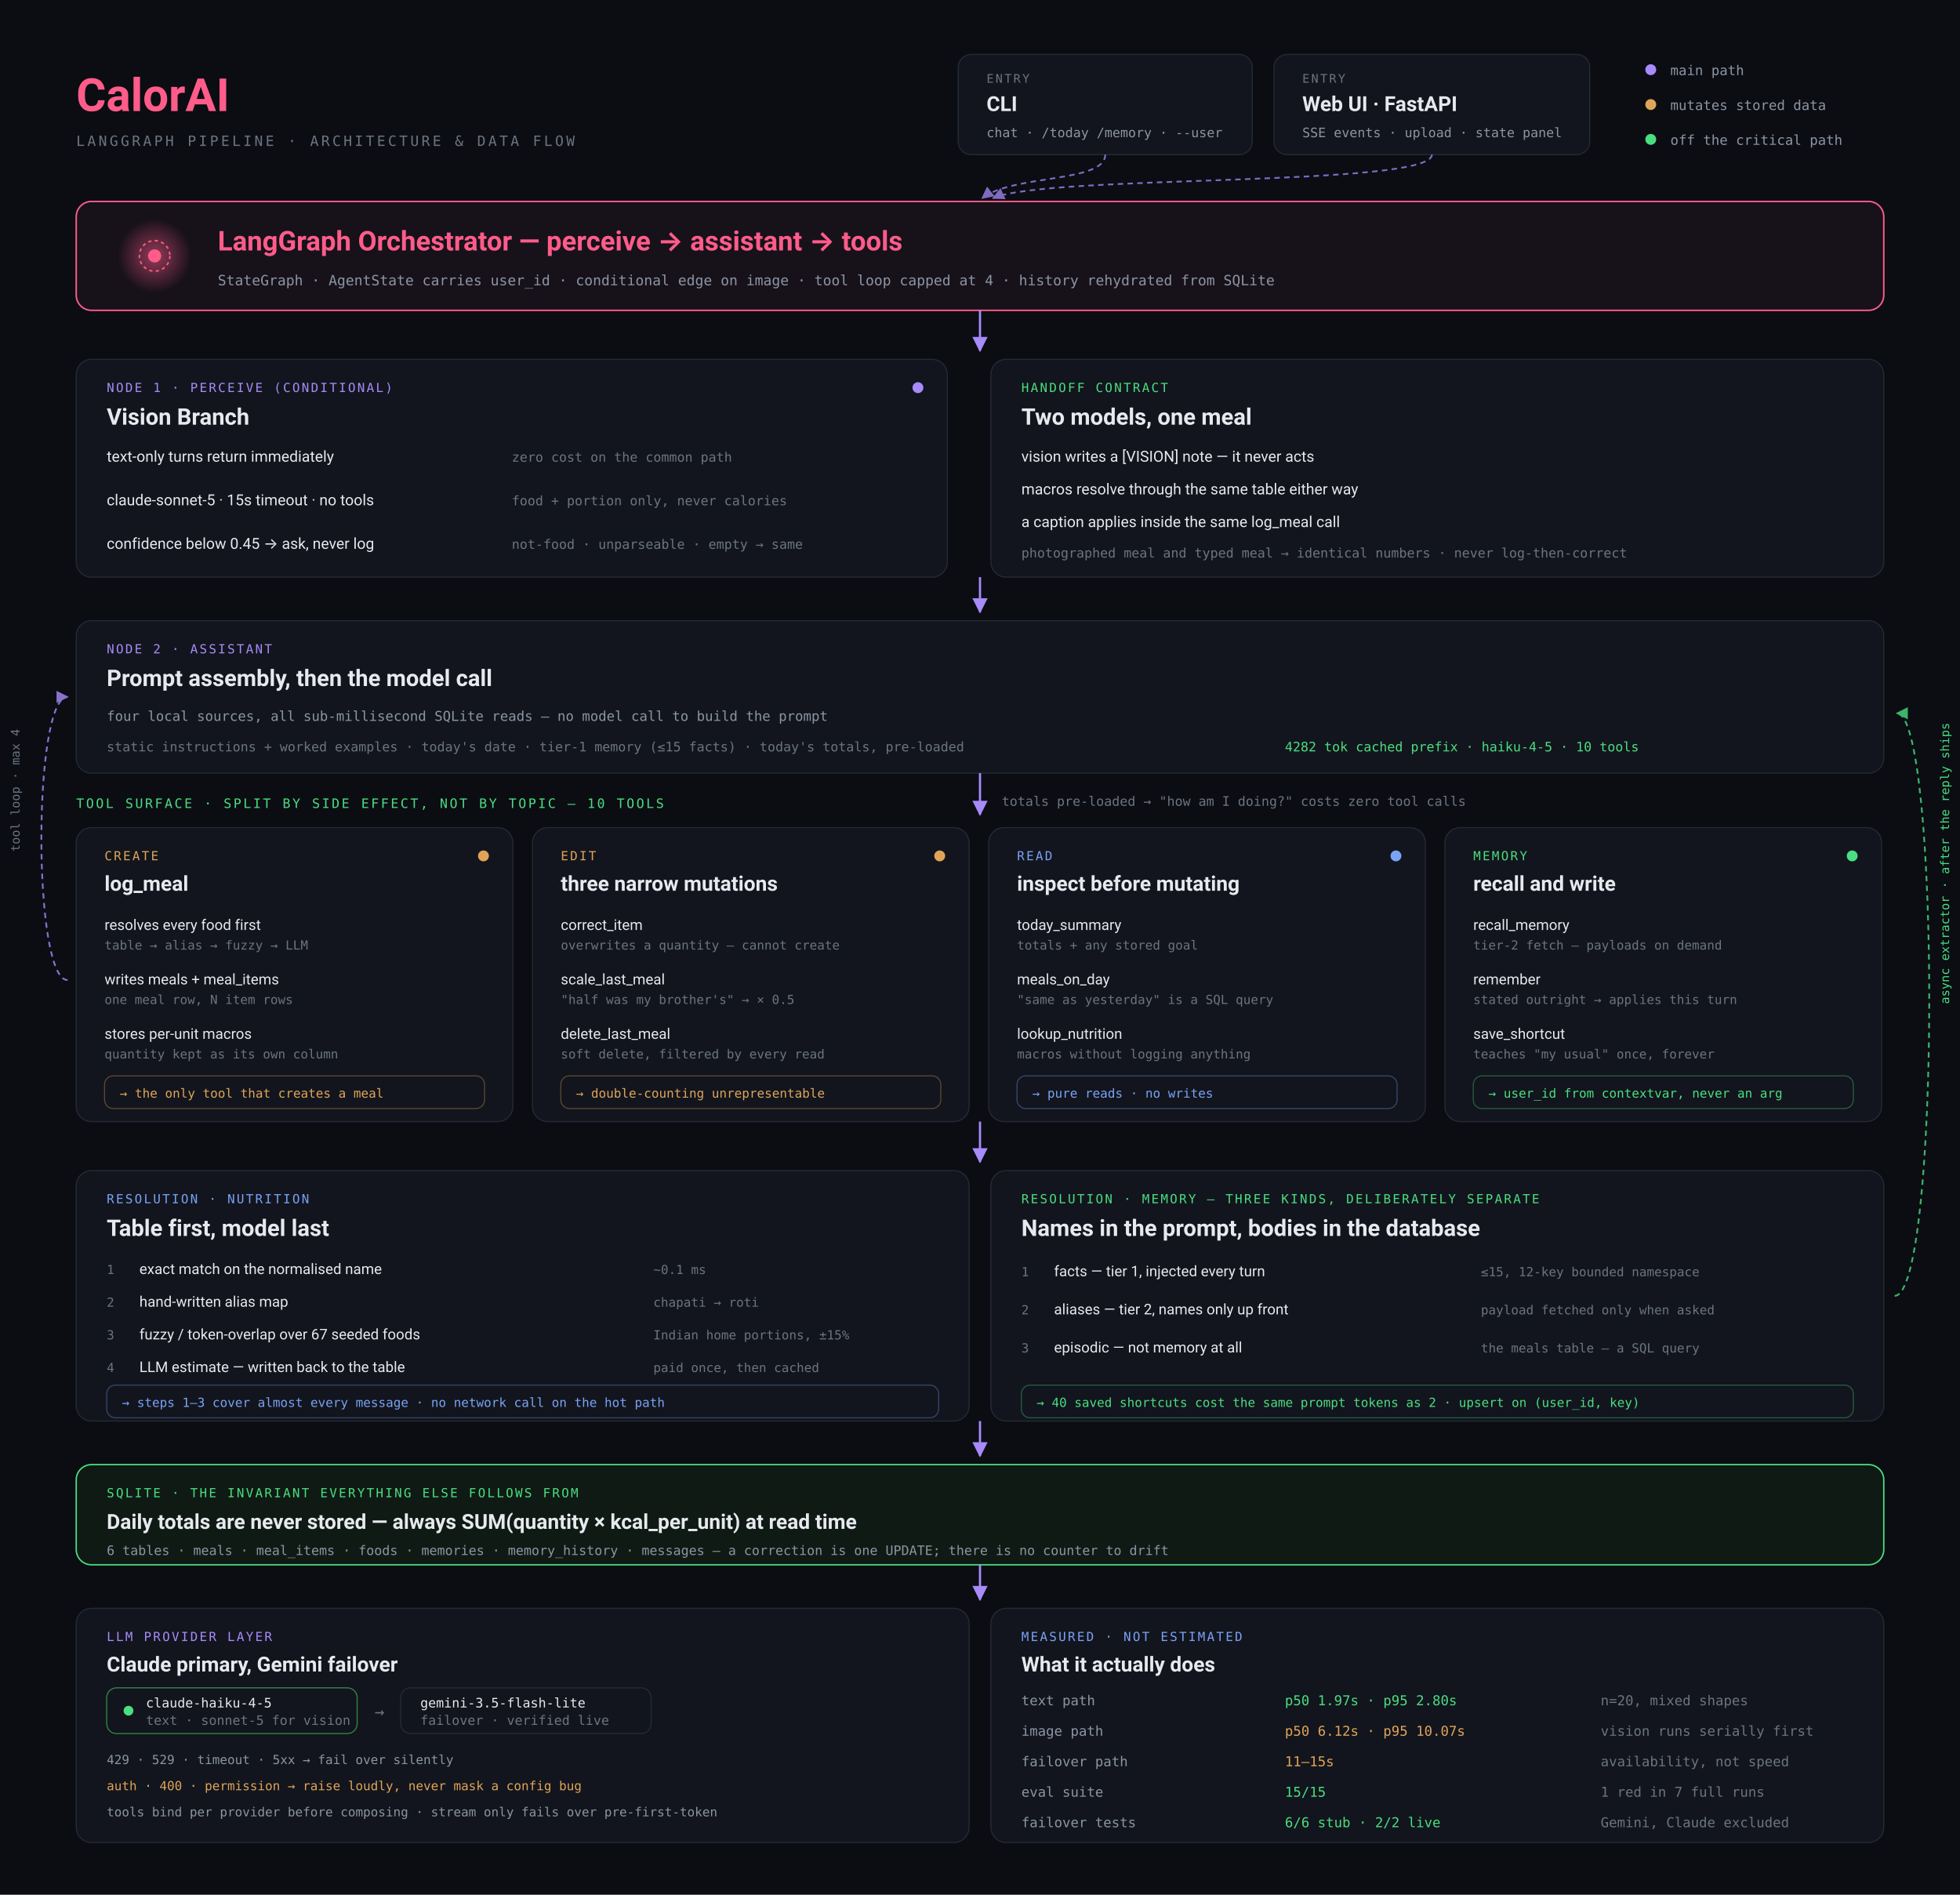
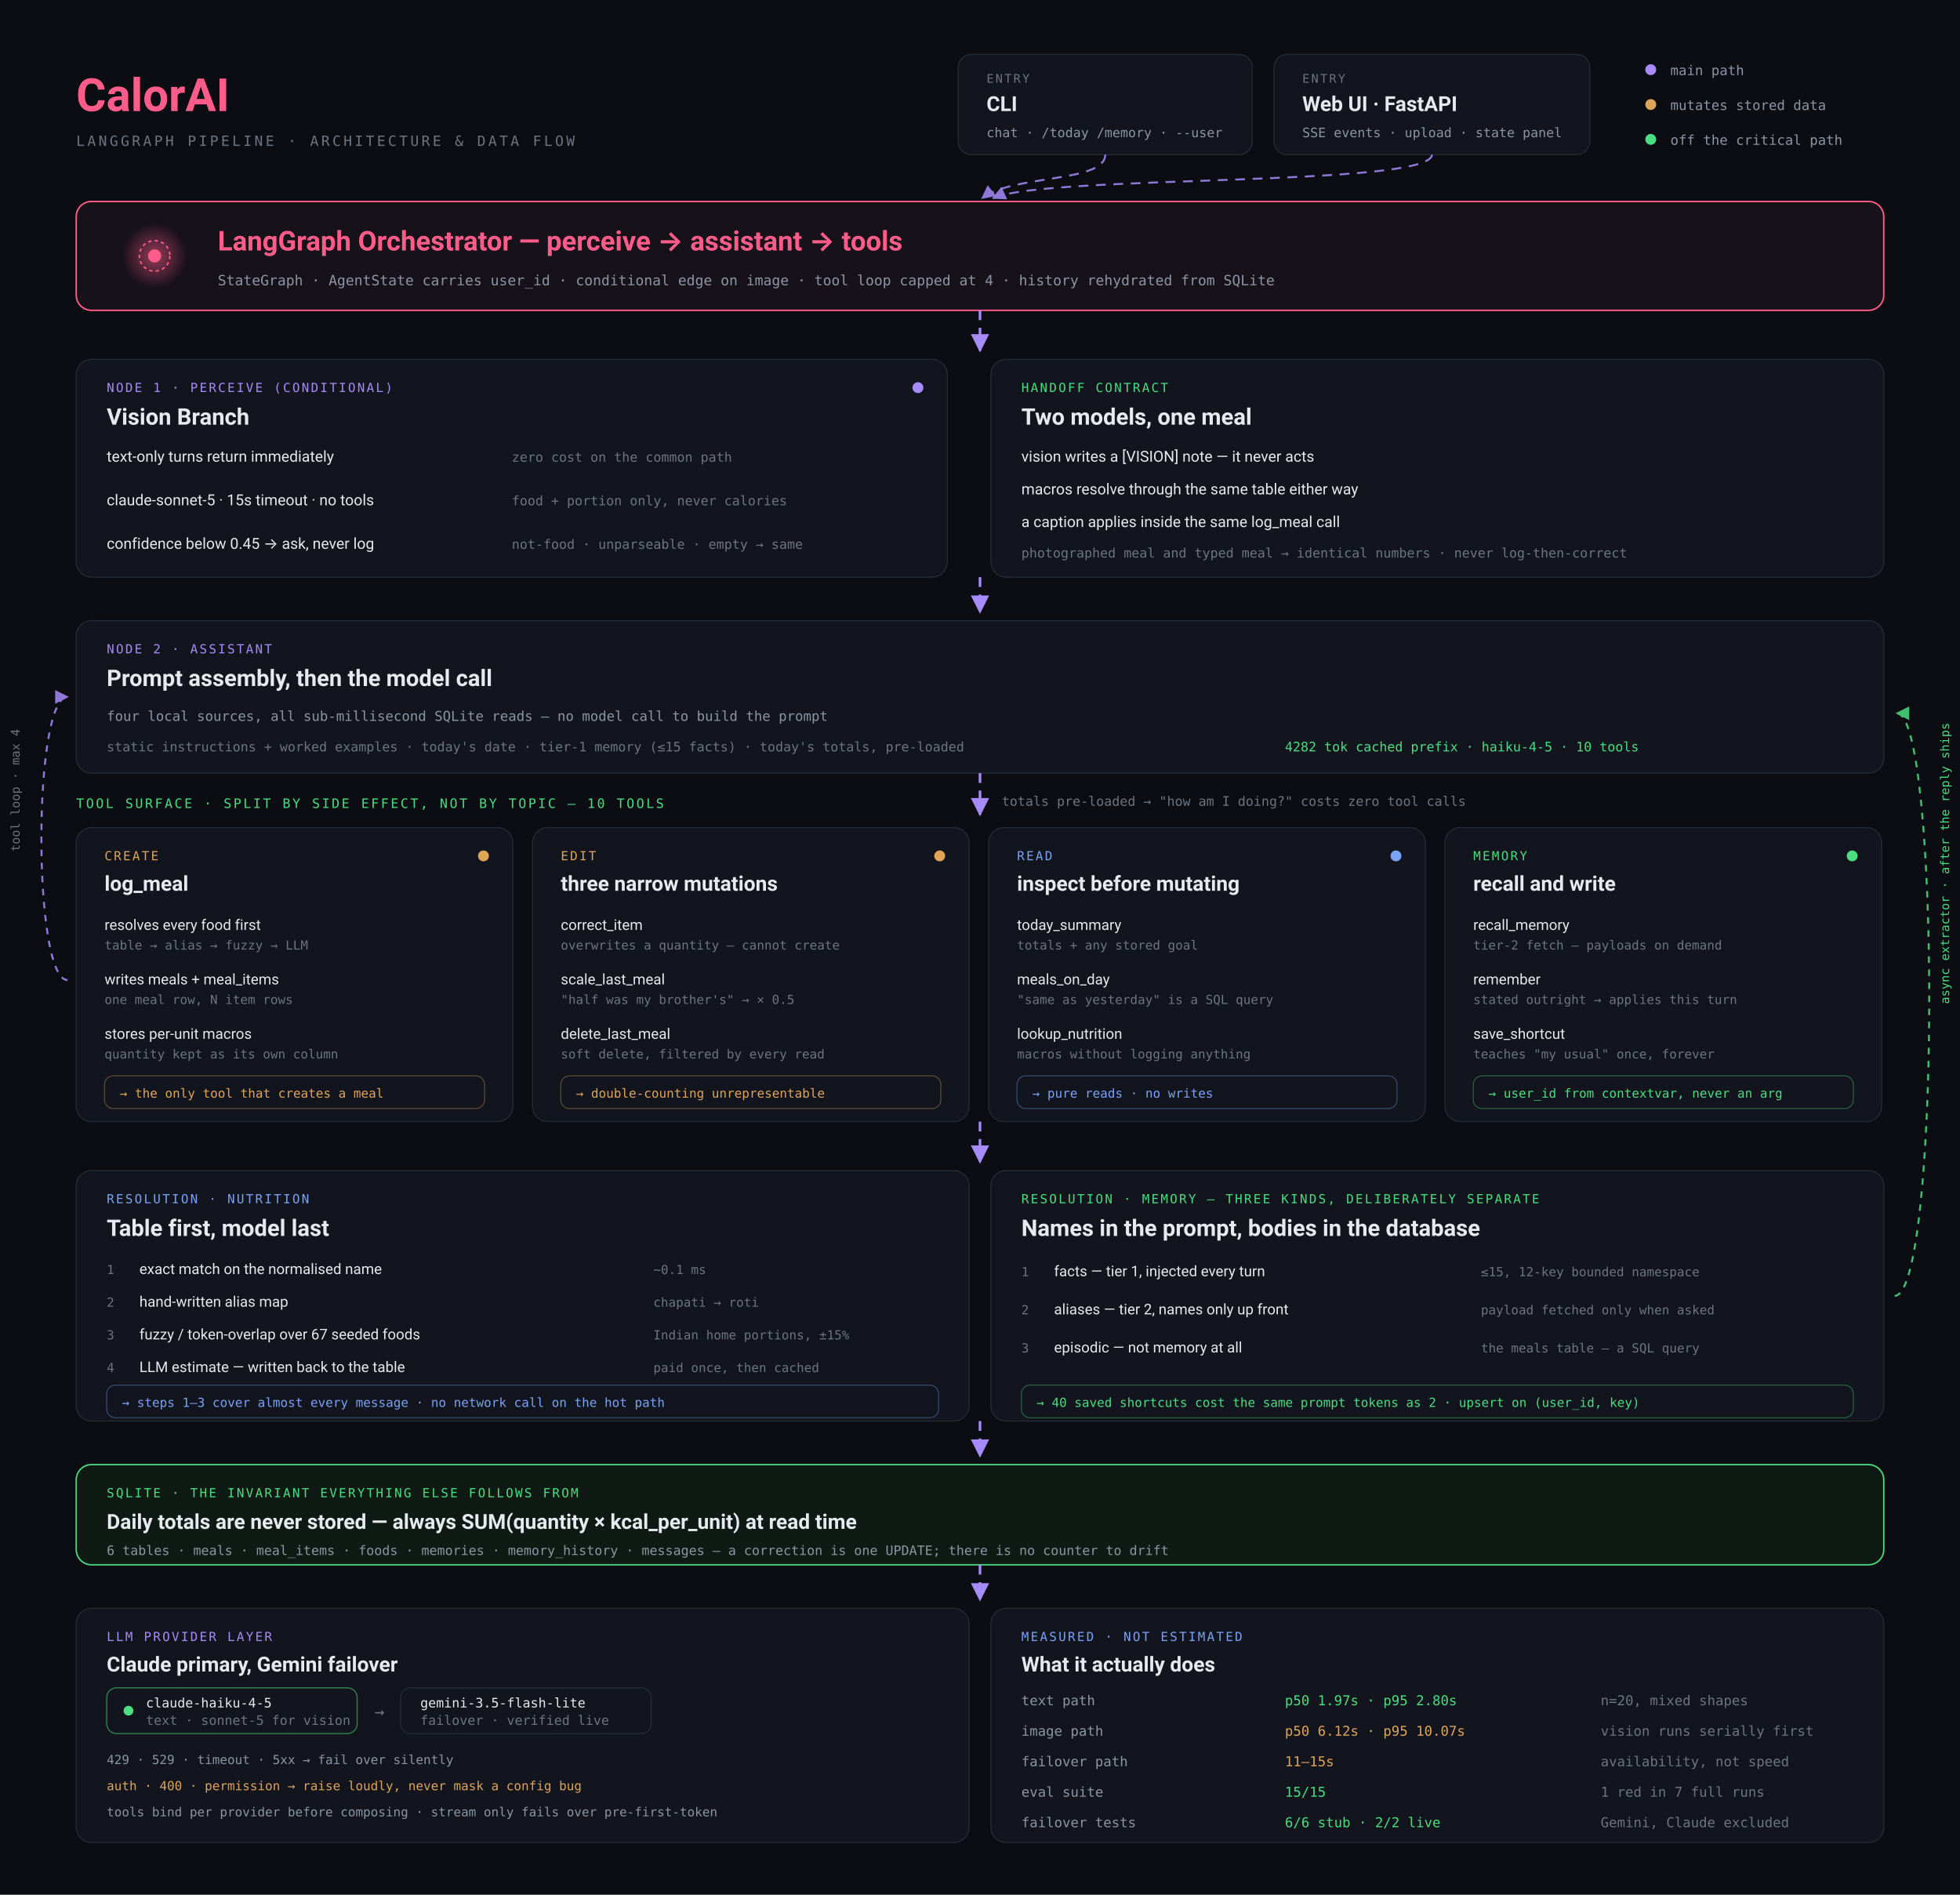
- <svg xmlns="http://www.w3.org/2000/svg" viewBox="0 0 1800 1740" width="1800" height="1740" role="img" aria-label="CalorAI system architecture diagram">
+ <svg xmlns="http://www.w3.org/2000/svg" xmlns:xlink="http://www.w3.org/1999/xlink" viewBox="0 0 1800 1740" width="1800" height="1740" role="img" aria-label="CalorAI system architecture and data flow">
+   <style>
+   @keyframes flowdash { to { stroke-dashoffset: -32; } }
+   @keyframes lit      { 0%, 100% { opacity: 0 } 5% { opacity: .9 } 13% { opacity: .9 } 21% { opacity: 0 } }
+   @keyframes corepulse{ 0%, 100% { r: 30; opacity: .45 } 50% { opacity: .9; r: 38 } }
+   @keyframes ringspin { to { transform: rotate(360deg); } }
+ 
+   .flow  { stroke-dasharray: 9 7; animation: flowdash 1.05s linear infinite; }
+   .flow2 { stroke-dasharray: 6 6; animation: flowdash 1.5s linear infinite; }
+   .lit   { animation: lit 9s ease-in-out infinite; }
+   .core  { animation: corepulse 2.6s ease-in-out infinite; }
+   .ring  { transform-origin: 142px 235px; animation: ringspin 14s linear infinite; }
+ 
+   .d1 { animation-delay: 0s }    .d2 { animation-delay: .75s }  .d3 { animation-delay: 1.5s }
+   .d4 { animation-delay: 2.25s } .d5 { animation-delay: 3s }    .d6 { animation-delay: 3.75s }
+   .d7 { animation-delay: 4.5s }  .d8 { animation-delay: 5.25s } .d9 { animation-delay: 6s }
+ 
+   @media (prefers-reduced-motion: reduce) {
+     .flow, .flow2, .lit, .core, .ring { animation: none; }
+     .lit { opacity: 0; }
+   }
+ </style>
  <defs>
    <marker id="ap" viewBox="0 0 10 10" refX="9" refY="5" markerWidth="7" markerHeight="7" orient="auto-start-reverse">
      <path d="M 0 0 L 10 5 L 0 10 z" fill="#a78bfa" />
    </marker>
    <marker id="ag" viewBox="0 0 10 10" refX="9" refY="5" markerWidth="7" markerHeight="7" orient="auto-start-reverse">
      <path d="M 0 0 L 10 5 L 0 10 z" fill="#4ade80" />
    </marker>
-     <marker id="ab" viewBox="0 0 10 10" refX="9" refY="5" markerWidth="7" markerHeight="7" orient="auto-start-reverse">
-       <path d="M 0 0 L 10 5 L 0 10 z" fill="#7aa2f7" />
-     </marker>
    <radialGradient id="glow">
      <stop offset="0%" stop-color="#ff5c8a" stop-opacity="0.55" />
      <stop offset="100%" stop-color="#ff5c8a" stop-opacity="0" />
    </radialGradient>
  </defs>
  <rect width="1800" height="1740" fill="#0b0d13" />
  <g font-family="-apple-system, BlinkMacSystemFont, 'Segoe UI', Roboto, sans-serif">
    <text x="70" y="102" font-size="42" font-weight="700" fill="#ff5c8a">CalorAI</text>
  </g>
  <g font-family="ui-monospace, SFMono-Regular, Menlo, Consolas, monospace">
    <text x="70" y="134" font-size="13" letter-spacing="2.4" fill="#6b7480">LANGGRAPH PIPELINE · ARCHITECTURE &amp; DATA FLOW</text>
  </g>
  <rect x="880" y="50" width="270" height="92" rx="12" fill="#12151d" stroke="#242a35" />
+   <rect class="lit d1" x="880" y="50" width="270" height="92" rx="12" fill="none" stroke="#a78bfa" stroke-width="1.8" opacity="0" />
  <g font-family="ui-monospace, SFMono-Regular, Menlo, Consolas, monospace">
    <text x="906" y="76" font-size="11" letter-spacing="1.6" fill="#6b7480">ENTRY</text>
  </g>
  <g font-family="-apple-system, BlinkMacSystemFont, 'Segoe UI', Roboto, sans-serif">
    <text x="906" y="102" font-size="19" font-weight="600" fill="#e6e9ee">CLI</text>
  </g>
  <g font-family="ui-monospace, SFMono-Regular, Menlo, Consolas, monospace">
    <text x="906" y="126" font-size="12" fill="#8b95a3">chat · /today /memory · --user</text>
  </g>
  <rect x="1170" y="50" width="290" height="92" rx="12" fill="#12151d" stroke="#242a35" />
+   <rect class="lit d1" x="1170" y="50" width="290" height="92" rx="12" fill="none" stroke="#a78bfa" stroke-width="1.8" opacity="0" />
  <g font-family="ui-monospace, SFMono-Regular, Menlo, Consolas, monospace">
    <text x="1196" y="76" font-size="11" letter-spacing="1.6" fill="#6b7480">ENTRY</text>
  </g>
  <g font-family="-apple-system, BlinkMacSystemFont, 'Segoe UI', Roboto, sans-serif">
    <text x="1196" y="102" font-size="19" font-weight="600" fill="#e6e9ee">Web UI · FastAPI</text>
  </g>
  <g font-family="ui-monospace, SFMono-Regular, Menlo, Consolas, monospace">
    <text x="1196" y="126" font-size="12" fill="#8b95a3">SSE events · upload · state panel</text>
  </g>
  <g font-family="ui-monospace, SFMono-Regular, Menlo, Consolas, monospace" font-size="12.5">
    <circle cx="1516" cy="64" r="5" fill="#a78bfa" />
    <text x="1534" y="69" fill="#8b95a3">main path</text>
    <circle cx="1516" cy="96" r="5" fill="#e0a458" />
    <text x="1534" y="101" fill="#8b95a3">mutates stored data</text>
    <circle cx="1516" cy="128" r="5" fill="#4ade80" />
    <text x="1534" y="133" fill="#8b95a3">off the critical path</text>
  </g>
-   <path d="M 1015 142 C 1015 168, 930 160, 902 182" stroke="#a78bfa" stroke-width="1.6" fill="none" stroke-dasharray="5 4" marker-end="url(#ap)" opacity="0.75" />
-   <path d="M 1315 142 C 1315 172, 960 160, 912 182" stroke="#a78bfa" stroke-width="1.6" fill="none" stroke-dasharray="5 4" marker-end="url(#ap)" opacity="0.75" />
+   <path id="pe1" d="M 1015 142 C 1015 168, 930 160, 902 182" stroke="#a78bfa" stroke-width="1.8" fill="none" class="flow" marker-end="url(#ap)" opacity="0.85" />
+   <path id="pe2" d="M 1315 142 C 1315 172, 960 160, 912 182" stroke="#a78bfa" stroke-width="1.8" fill="none" class="flow" marker-end="url(#ap)" opacity="0.85" />
+   <circle r="4.5" fill="#c4b5fd" opacity="0">
+     <animateMotion dur="9s" repeatCount="indefinite" keyPoints="0;1;1" keyTimes="0;0.09;1" calcMode="linear">
+       <mpath href="#pe2" xlink:href="#pe2" />
+     </animateMotion>
+     <animate attributeName="opacity" dur="9s" repeatCount="indefinite" values="0;1;1;0;0" keyTimes="0;0.02;0.08;0.1;1" />
+   </circle>
  <rect x="70" y="185" width="1660" height="100" rx="14" fill="#17111a" stroke="#ff5c8a" stroke-width="1.4" />
-   <circle cx="142" cy="235" r="34" fill="url(#glow)" />
-   <circle cx="142" cy="235" r="14" fill="none" stroke="#ff5c8a" stroke-width="1.4" stroke-dasharray="3 3" />
+   <rect class="lit d2" x="70" y="185" width="1660" height="100" rx="14" fill="none" stroke="#ff5c8a" stroke-width="2.6" opacity="0" />
+   <circle class="core" cx="142" cy="235" r="30" fill="url(#glow)" />
+   <circle class="ring" cx="142" cy="235" r="14" fill="none" stroke="#ff5c8a" stroke-width="1.4" stroke-dasharray="3 3" />
  <circle cx="142" cy="235" r="6" fill="#ff5c8a" />
  <g font-family="-apple-system, BlinkMacSystemFont, 'Segoe UI', Roboto, sans-serif">
    <text x="200" y="230" font-size="25" font-weight="700" fill="#ff5c8a">LangGraph Orchestrator — perceive → assistant → tools</text>
  </g>
  <g font-family="ui-monospace, SFMono-Regular, Menlo, Consolas, monospace">
    <text x="200" y="262" font-size="13" fill="#8b95a3">StateGraph · AgentState carries user_id · conditional edge on image · tool loop capped at 4 · history rehydrated from SQLite</text>
  </g>
-   <path d="M 900 285 L 900 322" stroke="#a78bfa" stroke-width="2" fill="none" marker-end="url(#ap)" />
+   <path d="M 900 285 L 900 322" stroke="#a78bfa" stroke-width="2.4" fill="none" class="flow" marker-end="url(#ap)" />
  <rect x="70" y="330" width="800" height="200" rx="14" fill="#12151d" stroke="#242a35" />
+   <rect class="lit d3" x="70" y="330" width="800" height="200" rx="14" fill="none" stroke="#a78bfa" stroke-width="2" opacity="0" />
  <circle cx="843" cy="356" r="5" fill="#a78bfa" />
  <g font-family="ui-monospace, SFMono-Regular, Menlo, Consolas, monospace">
    <text x="98" y="360" font-size="11.5" letter-spacing="1.6" fill="#a78bfa">NODE 1 · PERCEIVE  (CONDITIONAL)</text>
  </g>
  <g font-family="-apple-system, BlinkMacSystemFont, 'Segoe UI', Roboto, sans-serif">
    <text x="98" y="390" font-size="21" font-weight="600" fill="#e6e9ee">Vision Branch</text>
  </g>
  <g font-family="-apple-system, BlinkMacSystemFont, 'Segoe UI', Roboto, sans-serif" font-size="14" fill="#e6e9ee">
    <text x="98" y="424">text-only turns return immediately</text>
    <text x="98" y="464">claude-sonnet-5 · 15s timeout · no tools</text>
    <text x="98" y="504">confidence below 0.45 → ask, never log</text>
  </g>
  <g font-family="ui-monospace, SFMono-Regular, Menlo, Consolas, monospace" font-size="12" fill="#6b7480">
    <text x="470" y="424">zero cost on the common path</text>
    <text x="470" y="464">food + portion only, never calories</text>
    <text x="470" y="504">not-food · unparseable · empty → same</text>
  </g>
  <rect x="910" y="330" width="820" height="200" rx="14" fill="#12151d" stroke="#242a35" />
+   <rect class="lit d3" x="910" y="330" width="820" height="200" rx="14" fill="none" stroke="#4ade80" stroke-width="2" opacity="0" />
  <g font-family="ui-monospace, SFMono-Regular, Menlo, Consolas, monospace">
    <text x="938" y="360" font-size="11.5" letter-spacing="1.6" fill="#4ade80">HANDOFF CONTRACT</text>
  </g>
  <g font-family="-apple-system, BlinkMacSystemFont, 'Segoe UI', Roboto, sans-serif">
    <text x="938" y="390" font-size="21" font-weight="600" fill="#e6e9ee">Two models, one meal</text>
  </g>
  <g font-family="-apple-system, BlinkMacSystemFont, 'Segoe UI', Roboto, sans-serif" font-size="14" fill="#e6e9ee">
    <text x="938" y="424">vision writes a [VISION] note — it never acts</text>
    <text x="938" y="454">macros resolve through the same table either way</text>
    <text x="938" y="484">a caption applies inside the same log_meal call</text>
  </g>
  <g font-family="ui-monospace, SFMono-Regular, Menlo, Consolas, monospace" font-size="12" fill="#6b7480">
    <text x="938" y="512">photographed meal and typed meal → identical numbers · never log-then-correct</text>
  </g>
-   <path d="M 900 530 L 900 562" stroke="#a78bfa" stroke-width="2" fill="none" marker-end="url(#ap)" />
+   <path d="M 900 530 L 900 562" stroke="#a78bfa" stroke-width="2.4" fill="none" class="flow" marker-end="url(#ap)" />
  <rect x="70" y="570" width="1660" height="140" rx="14" fill="#12151d" stroke="#242a35" />
+   <rect class="lit d4" x="70" y="570" width="1660" height="140" rx="14" fill="none" stroke="#a78bfa" stroke-width="2" opacity="0" />
  <g font-family="ui-monospace, SFMono-Regular, Menlo, Consolas, monospace">
    <text x="98" y="600" font-size="11.5" letter-spacing="1.6" fill="#a78bfa">NODE 2 · ASSISTANT</text>
  </g>
  <g font-family="-apple-system, BlinkMacSystemFont, 'Segoe UI', Roboto, sans-serif">
    <text x="98" y="630" font-size="21" font-weight="600" fill="#e6e9ee">Prompt assembly, then the model call</text>
  </g>
  <g font-family="ui-monospace, SFMono-Regular, Menlo, Consolas, monospace" font-size="12.5" fill="#8b95a3">
    <text x="98" y="662">four local sources, all sub-millisecond SQLite reads — no model call to build the prompt</text>
  </g>
  <g font-family="ui-monospace, SFMono-Regular, Menlo, Consolas, monospace" font-size="12" fill="#6b7480">
    <text x="98" y="690">static instructions + worked examples  ·  today's date  ·  tier-1 memory (≤15 facts)  ·  today's totals, pre-loaded</text>
    <text x="1180" y="690" fill="#4ade80">4282 tok cached prefix · haiku-4-5 · 10 tools</text>
  </g>
-   <path d="M 900 710 L 900 748" stroke="#a78bfa" stroke-width="2" fill="none" marker-end="url(#ap)" />
+   <path d="M 900 710 L 900 748" stroke="#a78bfa" stroke-width="2.4" fill="none" class="flow" marker-end="url(#ap)" />
  <g font-family="ui-monospace, SFMono-Regular, Menlo, Consolas, monospace">
    <text x="920" y="740" font-size="12" fill="#6b7480">totals pre-loaded → "how am I doing?" costs zero tool calls</text>
  </g>
-   <path d="M 62 900 C 30 900, 30 640, 62 640" stroke="#a78bfa" stroke-width="1.6" fill="none" stroke-dasharray="5 4" marker-end="url(#ap)" opacity="0.8" />
+   <path id="ploop" d="M 62 900 C 30 900, 30 640, 62 640" stroke="#a78bfa" stroke-width="1.8" fill="none" class="flow2" marker-end="url(#ap)" opacity="0.85" />
+   <circle r="4" fill="#c4b5fd" opacity="0">
+     <animateMotion dur="9s" repeatCount="indefinite" keyPoints="0;1;1" keyTimes="0;0.11;1" calcMode="linear">
+       <mpath href="#ploop" xlink:href="#ploop" />
+     </animateMotion>
+     <animate attributeName="opacity" dur="9s" repeatCount="indefinite" values="0;0;1;1;0;0" keyTimes="0;0.42;0.45;0.53;0.55;1" />
+   </circle>
  <g font-family="ui-monospace, SFMono-Regular, Menlo, Consolas, monospace">
    <text x="18" y="782" font-size="11" fill="#6b7480" transform="rotate(-90 18 782)">tool loop · max 4</text>
  </g>
  <g font-family="ui-monospace, SFMono-Regular, Menlo, Consolas, monospace">
    <text x="70" y="742" font-size="12" letter-spacing="1.8" fill="#4ade80">TOOL SURFACE · SPLIT BY SIDE EFFECT, NOT BY TOPIC — 10 TOOLS</text>
  </g>
  <rect x="70" y="760" width="401" height="270" rx="14" fill="#12151d" stroke="#242a35" />
+   <rect class="lit d5" x="70" y="760" width="401" height="270" rx="14" fill="none" stroke="#e0a458" stroke-width="2" opacity="0" />
  <circle cx="444" cy="786" r="5" fill="#e0a458" />
  <g font-family="ui-monospace, SFMono-Regular, Menlo, Consolas, monospace">
    <text x="96" y="790" font-size="11.5" letter-spacing="1.6" fill="#e0a458">CREATE</text>
  </g>
  <g font-family="-apple-system, BlinkMacSystemFont, 'Segoe UI', Roboto, sans-serif">
    <text x="96" y="818" font-size="19" font-weight="600" fill="#e6e9ee">log_meal</text>
  </g>
  <g font-family="-apple-system, BlinkMacSystemFont, 'Segoe UI', Roboto, sans-serif" font-size="13.5" fill="#e6e9ee">
    <text x="96" y="854">resolves every food first</text>
    <text x="96" y="904">writes meals + meal_items</text>
    <text x="96" y="954">stores per-unit macros</text>
  </g>
  <g font-family="ui-monospace, SFMono-Regular, Menlo, Consolas, monospace" font-size="11.5" fill="#6b7480">
    <text x="96" y="872">table → alias → fuzzy → LLM</text>
    <text x="96" y="922">one meal row, N item rows</text>
    <text x="96" y="972">quantity kept as its own column</text>
  </g>
  <rect x="96" y="988" width="349" height="30" rx="8" fill="none" stroke="#e0a458" stroke-opacity="0.35" />
  <g font-family="ui-monospace, SFMono-Regular, Menlo, Consolas, monospace">
    <text x="110" y="1008" font-size="11.5" fill="#e0a458">→ the only tool that creates a meal</text>
  </g>
  <rect x="489" y="760" width="401" height="270" rx="14" fill="#12151d" stroke="#242a35" />
+   <rect class="lit d5" x="489" y="760" width="401" height="270" rx="14" fill="none" stroke="#e0a458" stroke-width="2" opacity="0" />
  <circle cx="863" cy="786" r="5" fill="#e0a458" />
  <g font-family="ui-monospace, SFMono-Regular, Menlo, Consolas, monospace">
    <text x="515" y="790" font-size="11.5" letter-spacing="1.6" fill="#e0a458">EDIT</text>
  </g>
  <g font-family="-apple-system, BlinkMacSystemFont, 'Segoe UI', Roboto, sans-serif">
    <text x="515" y="818" font-size="19" font-weight="600" fill="#e6e9ee">three narrow mutations</text>
  </g>
  <g font-family="-apple-system, BlinkMacSystemFont, 'Segoe UI', Roboto, sans-serif" font-size="13.5" fill="#e6e9ee">
    <text x="515" y="854">correct_item</text>
    <text x="515" y="904">scale_last_meal</text>
    <text x="515" y="954">delete_last_meal</text>
  </g>
  <g font-family="ui-monospace, SFMono-Regular, Menlo, Consolas, monospace" font-size="11.5" fill="#6b7480">
    <text x="515" y="872">overwrites a quantity — cannot create</text>
    <text x="515" y="922">"half was my brother's" → × 0.5</text>
    <text x="515" y="972">soft delete, filtered by every read</text>
  </g>
  <rect x="515" y="988" width="349" height="30" rx="8" fill="none" stroke="#e0a458" stroke-opacity="0.35" />
  <g font-family="ui-monospace, SFMono-Regular, Menlo, Consolas, monospace">
    <text x="529" y="1008" font-size="11.5" fill="#e0a458">→ double-counting unrepresentable</text>
  </g>
  <rect x="908" y="760" width="401" height="270" rx="14" fill="#12151d" stroke="#242a35" />
+   <rect class="lit d5" x="908" y="760" width="401" height="270" rx="14" fill="none" stroke="#7aa2f7" stroke-width="2" opacity="0" />
  <circle cx="1282" cy="786" r="5" fill="#7aa2f7" />
  <g font-family="ui-monospace, SFMono-Regular, Menlo, Consolas, monospace">
    <text x="934" y="790" font-size="11.5" letter-spacing="1.6" fill="#7aa2f7">READ</text>
  </g>
  <g font-family="-apple-system, BlinkMacSystemFont, 'Segoe UI', Roboto, sans-serif">
    <text x="934" y="818" font-size="19" font-weight="600" fill="#e6e9ee">inspect before mutating</text>
  </g>
  <g font-family="-apple-system, BlinkMacSystemFont, 'Segoe UI', Roboto, sans-serif" font-size="13.5" fill="#e6e9ee">
    <text x="934" y="854">today_summary</text>
    <text x="934" y="904">meals_on_day</text>
    <text x="934" y="954">lookup_nutrition</text>
  </g>
  <g font-family="ui-monospace, SFMono-Regular, Menlo, Consolas, monospace" font-size="11.5" fill="#6b7480">
    <text x="934" y="872">totals + any stored goal</text>
    <text x="934" y="922">"same as yesterday" is a SQL query</text>
    <text x="934" y="972">macros without logging anything</text>
  </g>
  <rect x="934" y="988" width="349" height="30" rx="8" fill="none" stroke="#7aa2f7" stroke-opacity="0.35" />
  <g font-family="ui-monospace, SFMono-Regular, Menlo, Consolas, monospace">
    <text x="948" y="1008" font-size="11.5" fill="#7aa2f7">→ pure reads · no writes</text>
  </g>
  <rect x="1327" y="760" width="401" height="270" rx="14" fill="#12151d" stroke="#242a35" />
+   <rect class="lit d5" x="1327" y="760" width="401" height="270" rx="14" fill="none" stroke="#4ade80" stroke-width="2" opacity="0" />
  <circle cx="1701" cy="786" r="5" fill="#4ade80" />
  <g font-family="ui-monospace, SFMono-Regular, Menlo, Consolas, monospace">
    <text x="1353" y="790" font-size="11.5" letter-spacing="1.6" fill="#4ade80">MEMORY</text>
  </g>
  <g font-family="-apple-system, BlinkMacSystemFont, 'Segoe UI', Roboto, sans-serif">
    <text x="1353" y="818" font-size="19" font-weight="600" fill="#e6e9ee">recall and write</text>
  </g>
  <g font-family="-apple-system, BlinkMacSystemFont, 'Segoe UI', Roboto, sans-serif" font-size="13.5" fill="#e6e9ee">
    <text x="1353" y="854">recall_memory</text>
    <text x="1353" y="904">remember</text>
    <text x="1353" y="954">save_shortcut</text>
  </g>
  <g font-family="ui-monospace, SFMono-Regular, Menlo, Consolas, monospace" font-size="11.5" fill="#6b7480">
    <text x="1353" y="872">tier-2 fetch — payloads on demand</text>
    <text x="1353" y="922">stated outright → applies this turn</text>
    <text x="1353" y="972">teaches "my usual" once, forever</text>
  </g>
  <rect x="1353" y="988" width="349" height="30" rx="8" fill="none" stroke="#4ade80" stroke-opacity="0.35" />
  <g font-family="ui-monospace, SFMono-Regular, Menlo, Consolas, monospace">
    <text x="1367" y="1008" font-size="11.5" fill="#4ade80">→ user_id from contextvar, never an arg</text>
  </g>
-   <path d="M 900 1030 L 900 1067" stroke="#a78bfa" stroke-width="2" fill="none" marker-end="url(#ap)" />
+   <path d="M 900 1030 L 900 1067" stroke="#a78bfa" stroke-width="2.4" fill="none" class="flow" marker-end="url(#ap)" />
  <rect x="70" y="1075" width="820" height="230" rx="14" fill="#12151d" stroke="#242a35" />
+   <rect class="lit d6" x="70" y="1075" width="820" height="230" rx="14" fill="none" stroke="#7aa2f7" stroke-width="2" opacity="0" />
  <g font-family="ui-monospace, SFMono-Regular, Menlo, Consolas, monospace">
    <text x="98" y="1105" font-size="11.5" letter-spacing="1.6" fill="#7aa2f7">RESOLUTION · NUTRITION</text>
  </g>
  <g font-family="-apple-system, BlinkMacSystemFont, 'Segoe UI', Roboto, sans-serif">
    <text x="98" y="1135" font-size="21" font-weight="600" fill="#e6e9ee">Table first, model last</text>
  </g>
  <g font-family="-apple-system, BlinkMacSystemFont, 'Segoe UI', Roboto, sans-serif" font-size="13.5" fill="#e6e9ee">
    <text x="128" y="1170">exact match on the normalised name</text>
    <text x="128" y="1200">hand-written alias map</text>
    <text x="128" y="1230">fuzzy / token-overlap over 67 seeded foods</text>
    <text x="128" y="1260">LLM estimate — written back to the table</text>
  </g>
  <g font-family="ui-monospace, SFMono-Regular, Menlo, Consolas, monospace" font-size="11.5" fill="#6b7480">
    <text x="98" y="1170">1</text>
    <text x="98" y="1200">2</text>
    <text x="98" y="1230">3</text>
    <text x="98" y="1260">4</text>
    <text x="600" y="1170">~0.1 ms</text>
    <text x="600" y="1200">chapati → roti</text>
    <text x="600" y="1230">Indian home portions, ±15%</text>
    <text x="600" y="1260">paid once, then cached</text>
  </g>
  <rect x="98" y="1272" width="764" height="30" rx="8" fill="none" stroke="#7aa2f7" stroke-opacity="0.35" />
  <g font-family="ui-monospace, SFMono-Regular, Menlo, Consolas, monospace">
    <text x="112" y="1292" font-size="11.5" fill="#7aa2f7">→ steps 1–3 cover almost every message · no network call on the hot path</text>
  </g>
  <rect x="910" y="1075" width="820" height="230" rx="14" fill="#12151d" stroke="#242a35" />
+   <rect class="lit d6" x="910" y="1075" width="820" height="230" rx="14" fill="none" stroke="#4ade80" stroke-width="2" opacity="0" />
  <g font-family="ui-monospace, SFMono-Regular, Menlo, Consolas, monospace">
    <text x="938" y="1105" font-size="11.5" letter-spacing="1.6" fill="#4ade80">RESOLUTION · MEMORY — THREE KINDS, DELIBERATELY SEPARATE</text>
  </g>
  <g font-family="-apple-system, BlinkMacSystemFont, 'Segoe UI', Roboto, sans-serif">
    <text x="938" y="1135" font-size="21" font-weight="600" fill="#e6e9ee">Names in the prompt, bodies in the database</text>
  </g>
  <g font-family="-apple-system, BlinkMacSystemFont, 'Segoe UI', Roboto, sans-serif" font-size="13.5" fill="#e6e9ee">
    <text x="968" y="1172">facts — tier 1, injected every turn</text>
    <text x="968" y="1207">aliases — tier 2, names only up front</text>
    <text x="968" y="1242">episodic — not memory at all</text>
  </g>
  <g font-family="ui-monospace, SFMono-Regular, Menlo, Consolas, monospace" font-size="11.5" fill="#6b7480">
    <text x="938" y="1172">1</text>
    <text x="938" y="1207">2</text>
    <text x="938" y="1242">3</text>
    <text x="1360" y="1172">≤15, 12-key bounded namespace</text>
    <text x="1360" y="1207">payload fetched only when asked</text>
    <text x="1360" y="1242">the meals table — a SQL query</text>
  </g>
  <rect x="938" y="1272" width="764" height="30" rx="8" fill="none" stroke="#4ade80" stroke-opacity="0.35" />
  <g font-family="ui-monospace, SFMono-Regular, Menlo, Consolas, monospace">
    <text x="952" y="1292" font-size="11.5" fill="#4ade80">→ 40 saved shortcuts cost the same prompt tokens as 2 · upsert on (user_id, key)</text>
  </g>
-   <path d="M 1740 1190 C 1782 1190, 1782 655, 1742 655" stroke="#4ade80" stroke-width="1.6" fill="none" stroke-dasharray="5 4" marker-end="url(#ag)" opacity="0.8" />
+   <path id="pasync" d="M 1740 1190 C 1782 1190, 1782 655, 1742 655" stroke="#4ade80" stroke-width="1.8" fill="none" class="flow2" marker-end="url(#ag)" opacity="0.85" />
+   <circle r="4" fill="#86efac" opacity="0">
+     <animateMotion dur="9s" repeatCount="indefinite" keyPoints="0;1;1" keyTimes="0;0.1;1" calcMode="linear">
+       <mpath href="#pasync" xlink:href="#pasync" />
+     </animateMotion>
+     <animate attributeName="opacity" dur="9s" repeatCount="indefinite" values="0;0;1;1;0;0" keyTimes="0;0.66;0.69;0.77;0.79;1" />
+   </circle>
  <g font-family="ui-monospace, SFMono-Regular, Menlo, Consolas, monospace">
    <text x="1790" y="922" font-size="11" fill="#4ade80" transform="rotate(-90 1790 922)">async extractor · after the reply ships</text>
  </g>
-   <path d="M 900 1305 L 900 1337" stroke="#a78bfa" stroke-width="2" fill="none" marker-end="url(#ap)" />
+   <path d="M 900 1305 L 900 1337" stroke="#a78bfa" stroke-width="2.4" fill="none" class="flow" marker-end="url(#ap)" />
  <rect x="70" y="1345" width="1660" height="92" rx="14" fill="#101a14" stroke="#4ade80" stroke-width="1.3" />
+   <rect class="lit d7" x="70" y="1345" width="1660" height="92" rx="14" fill="none" stroke="#4ade80" stroke-width="2.6" opacity="0" />
  <g font-family="ui-monospace, SFMono-Regular, Menlo, Consolas, monospace">
    <text x="98" y="1375" font-size="11.5" letter-spacing="1.6" fill="#4ade80">SQLITE · THE INVARIANT EVERYTHING ELSE FOLLOWS FROM</text>
  </g>
  <g font-family="-apple-system, BlinkMacSystemFont, 'Segoe UI', Roboto, sans-serif">
    <text x="98" y="1404" font-size="19" font-weight="600" fill="#e6e9ee">Daily totals are never stored — always SUM(quantity × kcal_per_unit) at read time</text>
  </g>
  <g font-family="ui-monospace, SFMono-Regular, Menlo, Consolas, monospace">
    <text x="98" y="1428" font-size="12" fill="#8b95a3">6 tables · meals · meal_items · foods · memories · memory_history · messages     —     a correction is one UPDATE; there is no counter to drift</text>
  </g>
-   <path d="M 900 1437 L 900 1469" stroke="#a78bfa" stroke-width="2" fill="none" marker-end="url(#ap)" />
+   <path d="M 900 1437 L 900 1469" stroke="#a78bfa" stroke-width="2.4" fill="none" class="flow" marker-end="url(#ap)" />
  <rect x="70" y="1477" width="820" height="215" rx="14" fill="#12151d" stroke="#242a35" />
+   <rect class="lit d8" x="70" y="1477" width="820" height="215" rx="14" fill="none" stroke="#a78bfa" stroke-width="2" opacity="0" />
  <g font-family="ui-monospace, SFMono-Regular, Menlo, Consolas, monospace">
    <text x="98" y="1507" font-size="11.5" letter-spacing="1.6" fill="#a78bfa">LLM PROVIDER LAYER</text>
  </g>
  <g font-family="-apple-system, BlinkMacSystemFont, 'Segoe UI', Roboto, sans-serif">
    <text x="98" y="1535" font-size="19" font-weight="600" fill="#e6e9ee">Claude primary, Gemini failover</text>
  </g>
  <rect x="98" y="1550" width="230" height="42" rx="9" fill="none" stroke="#4ade80" stroke-opacity="0.55" />
  <g font-family="ui-monospace, SFMono-Regular, Menlo, Consolas, monospace" font-size="12">
    <circle cx="118" cy="1571" r="4.5" fill="#4ade80" />
    <text x="134" y="1568" fill="#e6e9ee">claude-haiku-4-5</text>
    <text x="134" y="1584" fill="#6b7480">text · sonnet-5 for vision</text>
  </g>
  <text x="344" y="1577" font-family="ui-monospace, SFMono-Regular, Menlo, Consolas, monospace" font-size="15" fill="#6b7480">→</text>
  <rect x="368" y="1550" width="230" height="42" rx="9" fill="#12151d" stroke="#242a35" />
  <g font-family="ui-monospace, SFMono-Regular, Menlo, Consolas, monospace" font-size="12">
    <text x="386" y="1568" fill="#e6e9ee">gemini-3.5-flash-lite</text>
    <text x="386" y="1584" fill="#6b7480">failover · verified live</text>
  </g>
  <g font-family="ui-monospace, SFMono-Regular, Menlo, Consolas, monospace" font-size="11.5" fill="#8b95a3">
    <text x="98" y="1620">429 · 529 · timeout · 5xx  →  fail over silently</text>
    <text x="98" y="1644" fill="#e0a458">auth · 400 · permission  →  raise loudly, never mask a config bug</text>
    <text x="98" y="1668">tools bind per provider before composing · stream only fails over pre-first-token</text>
  </g>
  <rect x="910" y="1477" width="820" height="215" rx="14" fill="#12151d" stroke="#242a35" />
+   <rect class="lit d9" x="910" y="1477" width="820" height="215" rx="14" fill="none" stroke="#7aa2f7" stroke-width="2" opacity="0" />
  <g font-family="ui-monospace, SFMono-Regular, Menlo, Consolas, monospace">
    <text x="938" y="1507" font-size="11.5" letter-spacing="1.6" fill="#7aa2f7">MEASURED · NOT ESTIMATED</text>
  </g>
  <g font-family="-apple-system, BlinkMacSystemFont, 'Segoe UI', Roboto, sans-serif">
    <text x="938" y="1535" font-size="19" font-weight="600" fill="#e6e9ee">What it actually does</text>
  </g>
  <g font-family="ui-monospace, SFMono-Regular, Menlo, Consolas, monospace" font-size="12.5">
    <text x="938" y="1566" fill="#8b95a3">text path</text>
    <text x="1180" y="1566" fill="#4ade80">p50 1.97s · p95 2.80s</text>
    <text x="1470" y="1566" fill="#6b7480">n=20, mixed shapes</text>
    <text x="938" y="1594" fill="#8b95a3">image path</text>
    <text x="1180" y="1594" fill="#e0a458">p50 6.12s · p95 10.07s</text>
    <text x="1470" y="1594" fill="#6b7480">vision runs serially first</text>
    <text x="938" y="1622" fill="#8b95a3">failover path</text>
    <text x="1180" y="1622" fill="#e0a458">11–15s</text>
    <text x="1470" y="1622" fill="#6b7480">availability, not speed</text>
    <text x="938" y="1650" fill="#8b95a3">eval suite</text>
    <text x="1180" y="1650" fill="#4ade80">15/15</text>
    <text x="1470" y="1650" fill="#6b7480">1 red in 7 full runs</text>
    <text x="938" y="1678" fill="#8b95a3">failover tests</text>
    <text x="1180" y="1678" fill="#4ade80">6/6 stub · 2/2 live</text>
    <text x="1470" y="1678" fill="#6b7480">Gemini, Claude excluded</text>
  </g>
</svg>
